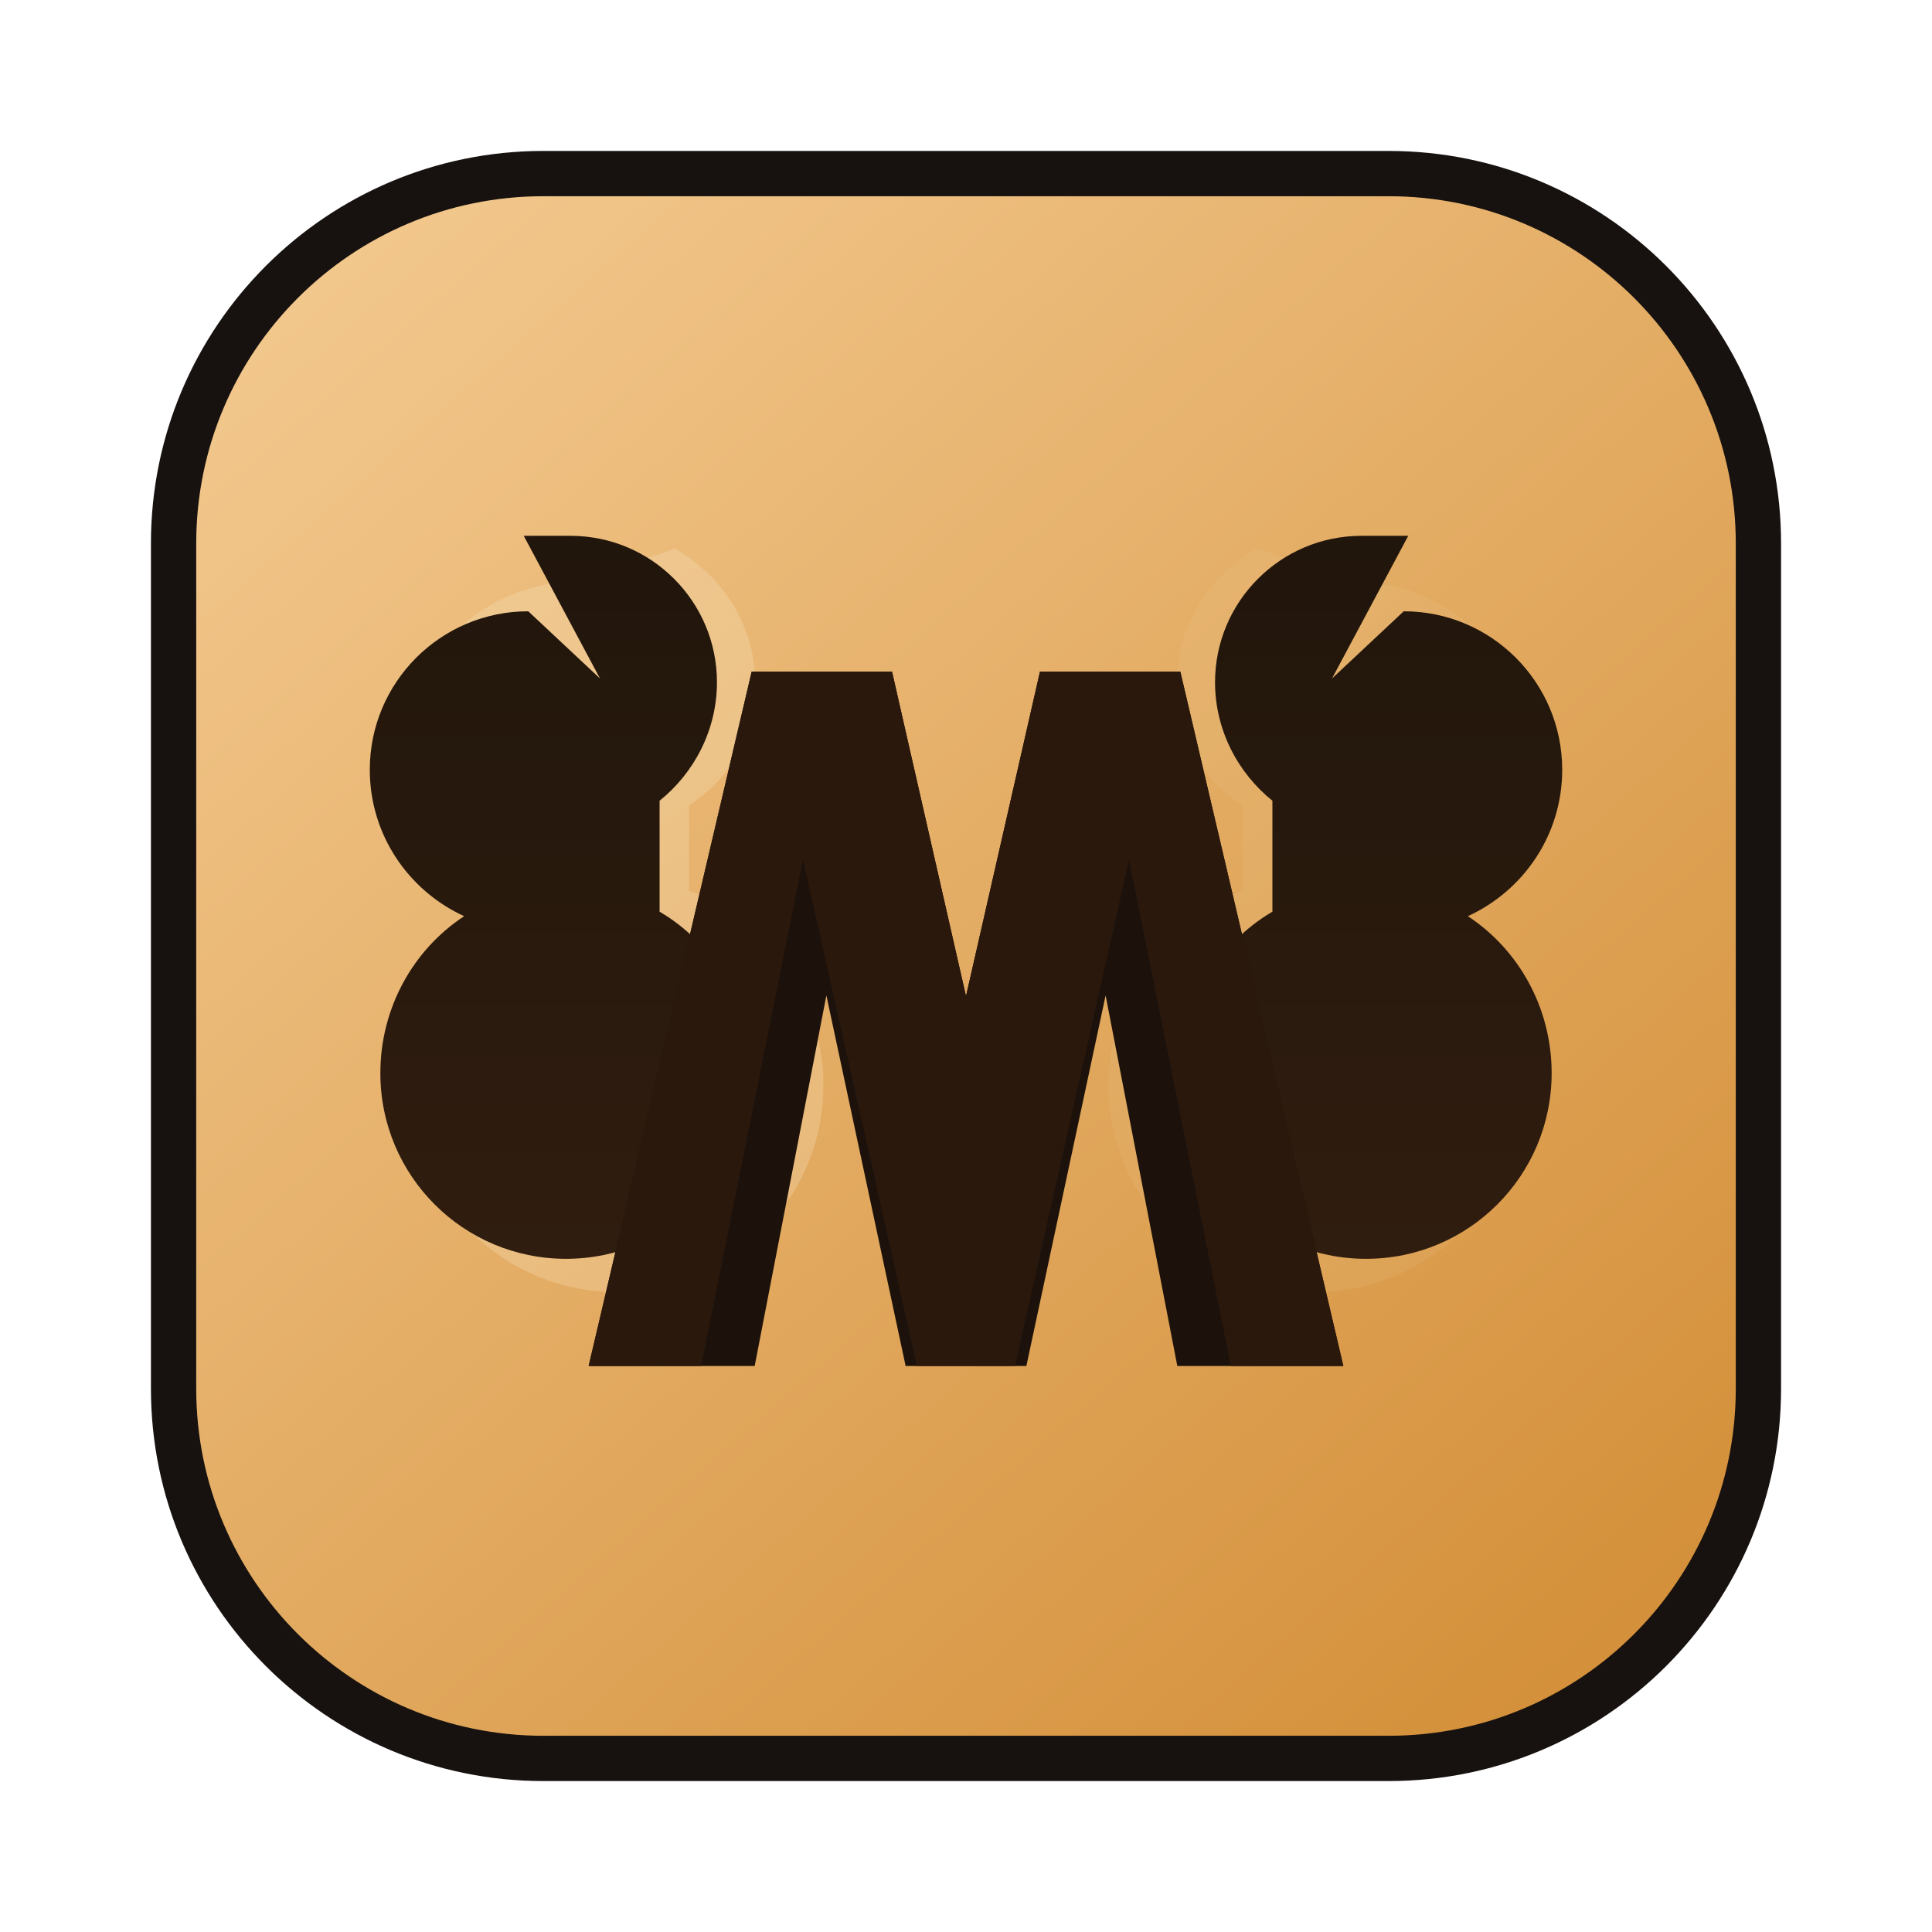
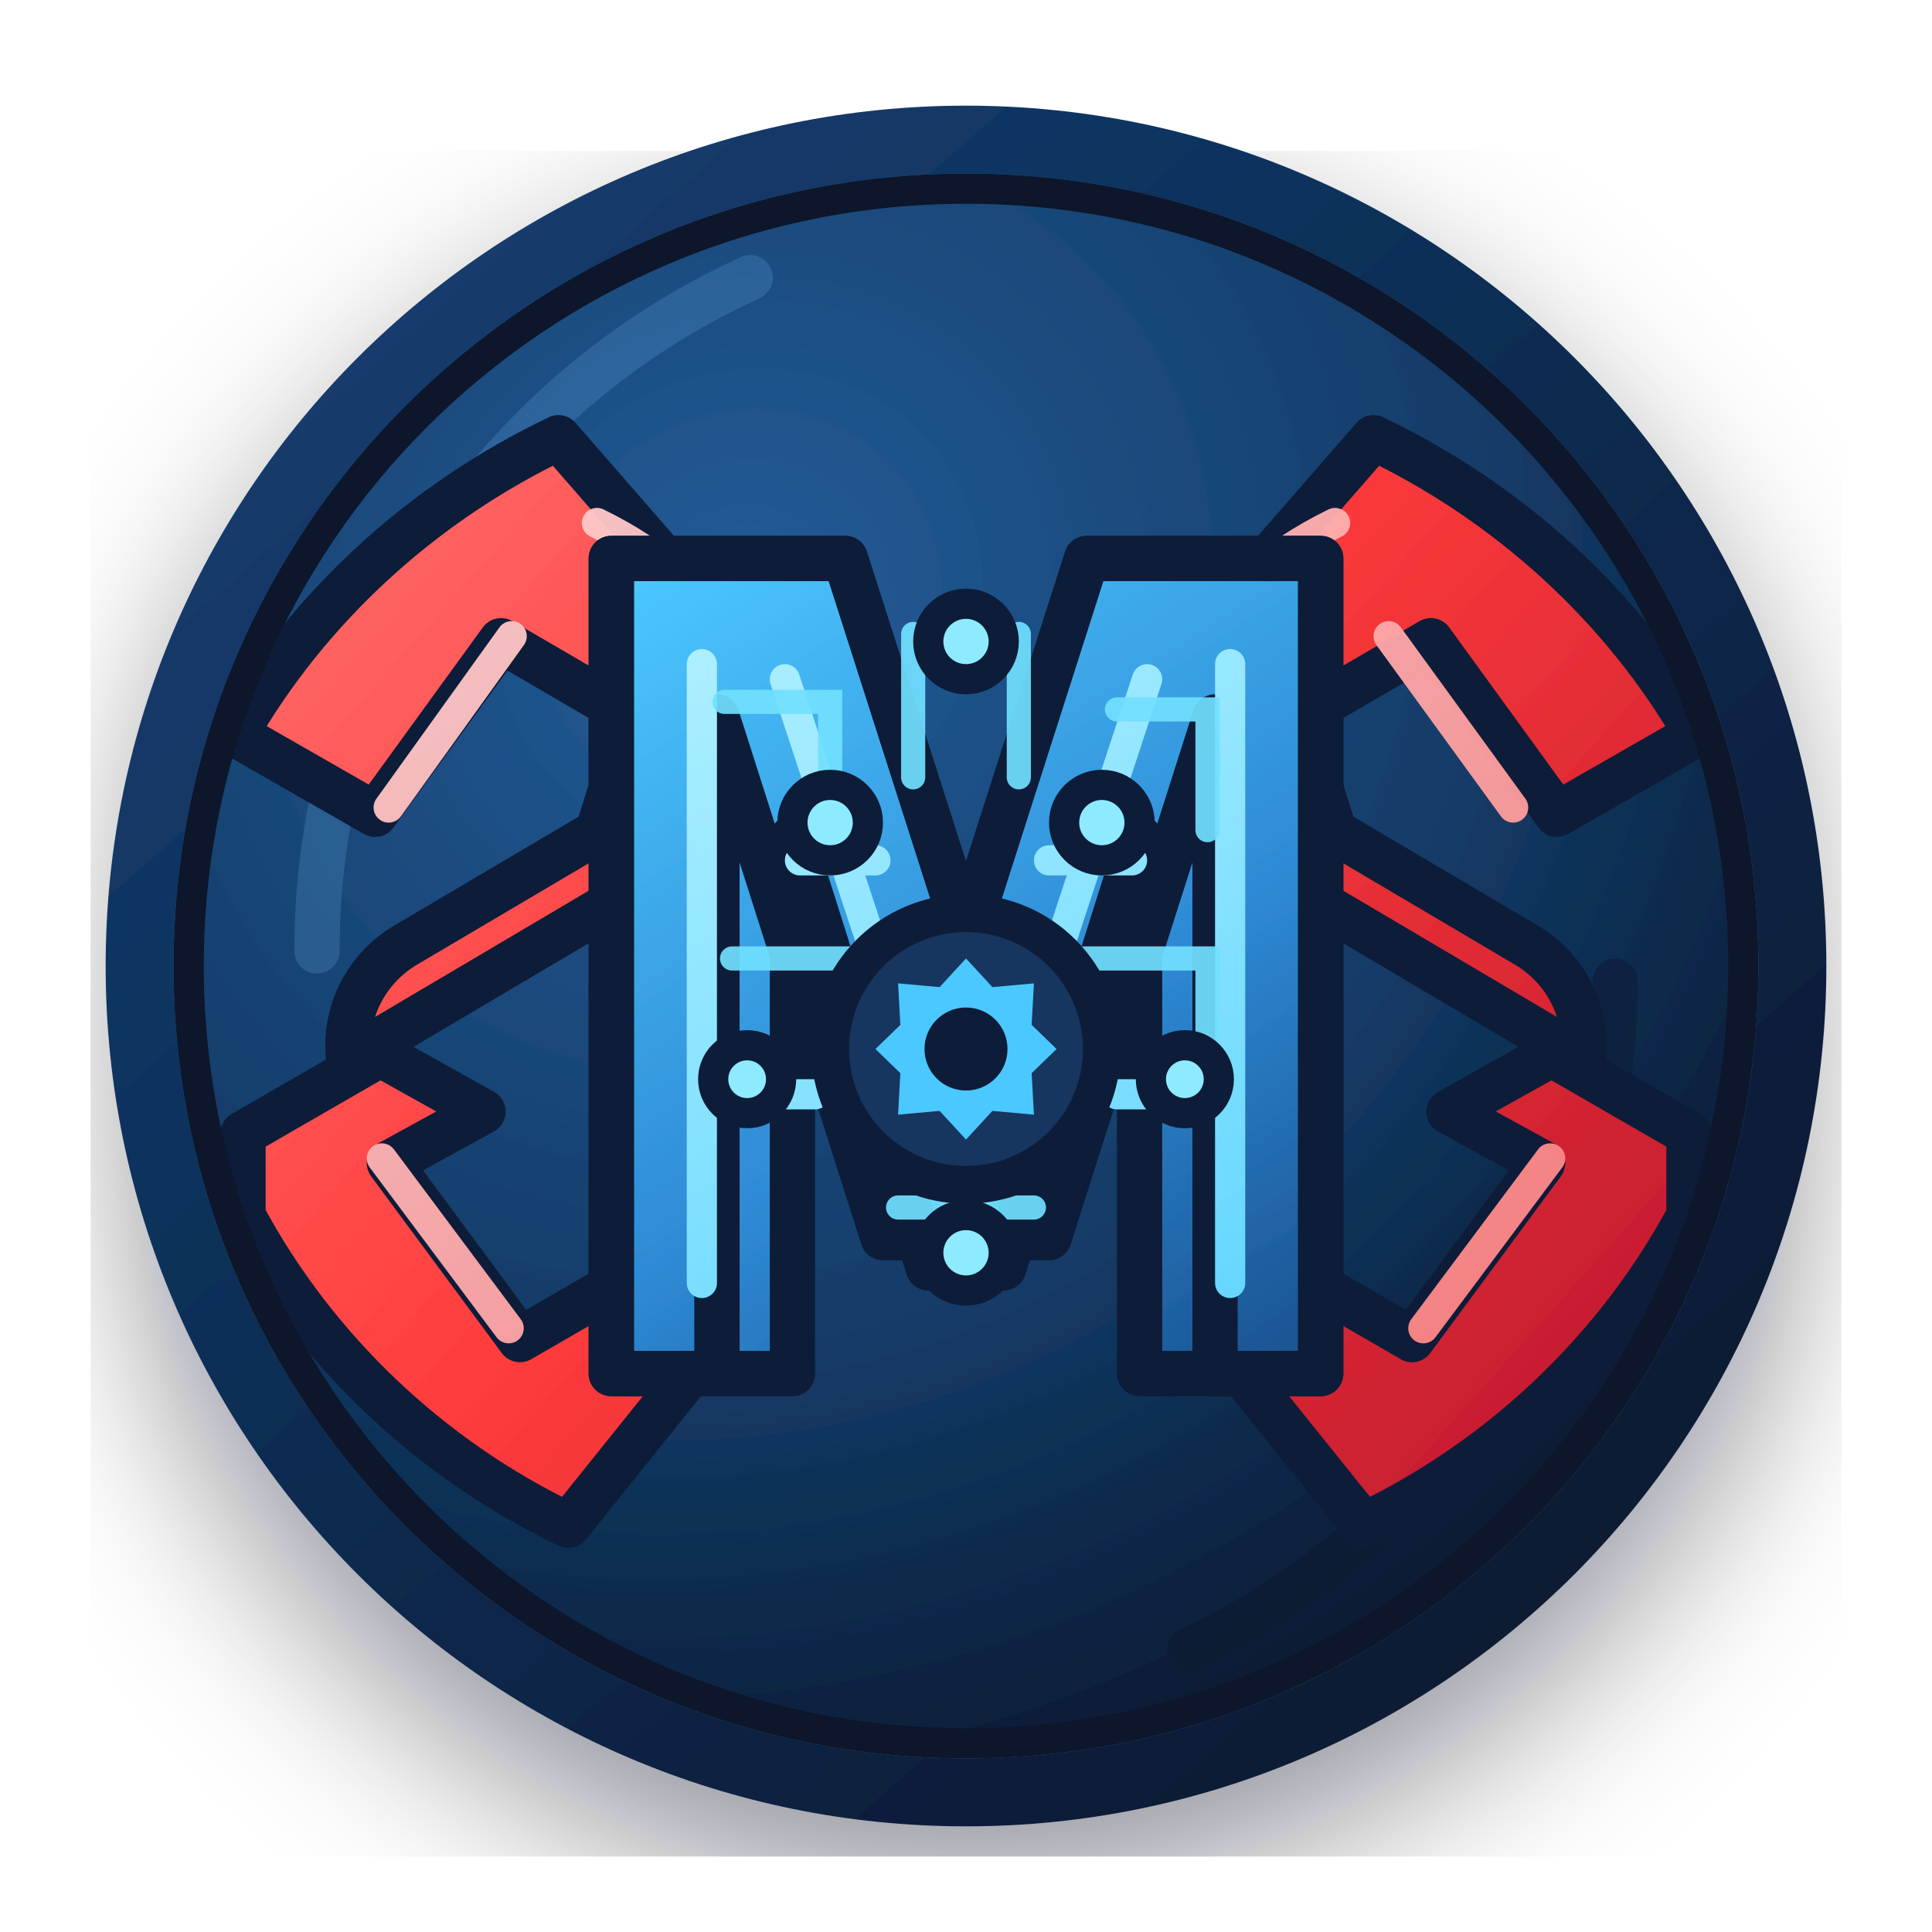
<svg xmlns="http://www.w3.org/2000/svg" width="256" height="256" viewBox="0 0 256 256" fill="none">
  <defs>
-     <linearGradient id="a" x1="40" y1="28" x2="216" y2="228" gradientUnits="userSpaceOnUse">
-       <stop stop-color="#f3c98f" />
-       <stop offset="1" stop-color="#d38e37" />
+     <radialGradient id="bg-core" cx="0" cy="0" r="1" gradientUnits="userSpaceOnUse" gradientTransform="translate(98 80) rotate(41.5) scale(156 168)">
+       <stop stop-color="#245C98" />
+       <stop offset="0.62" stop-color="#133B67" />
+       <stop offset="1" stop-color="#0A1C35" />
+     </radialGradient>
+     <linearGradient id="bg-rim" x1="40" y1="28" x2="216" y2="228" gradientUnits="userSpaceOnUse">
+       <stop stop-color="#143E71" />
+       <stop offset="1" stop-color="#07172E" />
    </linearGradient>
-     <linearGradient id="b" x1="128" y1="52" x2="128" y2="208" gradientUnits="userSpaceOnUse">
-       <stop stop-color="#1e140b" />
-       <stop offset="1" stop-color="#362010" />
+     <linearGradient id="claw-red" x1="53" y1="60" x2="201" y2="192" gradientUnits="userSpaceOnUse">
+       <stop stop-color="#FF6666" />
+       <stop offset="0.45" stop-color="#FF3C3C" />
+       <stop offset="1" stop-color="#C61D2F" />
    </linearGradient>
+     <linearGradient id="claw-red-edge" x1="72" y1="50" x2="188" y2="203" gradientUnits="userSpaceOnUse">
+       <stop stop-color="#FFD0D0" />
+       <stop offset="1" stop-color="#FF7F7F" />
+     </linearGradient>
+     <linearGradient id="m-body" x1="90" y1="70" x2="166" y2="190" gradientUnits="userSpaceOnUse">
+       <stop stop-color="#4CC8FF" />
+       <stop offset="0.58" stop-color="#2E89D4" />
+       <stop offset="1" stop-color="#184E8B" />
+     </linearGradient>
+     <linearGradient id="m-edge" x1="96" y1="64" x2="160" y2="197" gradientUnits="userSpaceOnUse">
+       <stop stop-color="#B8F3FF" />
+       <stop offset="1" stop-color="#59D2FF" />
+     </linearGradient>
+     <filter id="shadow" x="12" y="10" width="232" height="236" filterUnits="userSpaceOnUse" color-interpolation-filters="sRGB">
+       <feDropShadow dx="0" dy="10" stdDeviation="12" flood-color="#020814" flood-opacity="0.42" />
+     </filter>
  </defs>
-   <rect x="20" y="20" width="216" height="216" rx="52" fill="#17120f" />
-   <rect x="26" y="26" width="204" height="204" rx="46" fill="url(#a)" />
-   <path d="M77 77c-13.3 0-24 10.7-24 24 0 8.9 4.9 16.7 12.2 20.8-6.6 5-10.9 13-10.9 22 0 15.1 12.3 27.4 27.4 27.4s27.4-12.3 27.4-27.4c0-11.6-7.3-21.9-17.8-25.8v-11.3c5.3-3.3 8.8-9.2 8.8-15.9 0-7.6-4.1-14.4-10.7-18.1z" fill="#f8e4c3" fill-opacity=".28" />
-   <path d="M179 77c13.3 0 24 10.7 24 24 0 8.9-4.9 16.7-12.2 20.8 6.6 5 10.9 13 10.9 22 0 15.1-12.3 27.4-27.4 27.4s-27.4-12.3-27.4-27.4c0-11.6 7.3-21.9 17.8-25.8v-11.3c-5.3-3.3-8.8-9.2-8.8-15.9 0-7.6 4.1-14.4 10.7-18.1z" fill="#f8e4c3" fill-opacity=".08" />
-   <path d="M70 81c-11.6 0-21 9.4-21 21 0 8.6 5.1 16 12.5 19.4-6.7 4.4-11.1 12.1-11.1 20.8 0 13.6 11 24.6 24.6 24.6s24.6-11 24.6-24.6c0-9-4.9-17.1-12.2-21.4v-14.7c4.6-3.7 7.6-9.4 7.6-15.7C95 79.7 86.3 71 75.6 71h-6.2l10.1 18.9z" fill="url(#b)" />
-   <path d="M186 81c11.6 0 21 9.4 21 21 0 8.6-5.1 16-12.5 19.4 6.7 4.4 11.1 12.1 11.1 20.8 0 13.6-11 24.6-24.6 24.6s-24.6-11-24.6-24.6c0-9 4.9-17.1 12.2-21.4v-14.7c-4.6-3.7-7.6-9.4-7.6-15.7 0-10.7 8.7-19.4 19.4-19.4h6.2l-10.1 18.9z" fill="url(#b)" />
-   <path d="m78 181 21.6-92h18.6l9.8 43 9.8-43h18.6l21.6 92h-22l-9.5-49.1L136 181h-16l-10.5-49.1L100 181z" fill="#1c120b" />
-   <path d="m78 181 21.6-92h18.6l9.8 43 9.8-43h18.6l21.6 92h-14.9l-13.5-67.1-15.1 67.1h-13l-15.1-67.1L92.9 181z" fill="#2a180d" />
+   <g filter="url(#shadow)">
+     <circle cx="128" cy="128" r="114" fill="url(#bg-rim)" />
+     <circle cx="128" cy="128" r="104" fill="url(#bg-core)" />
+     <circle cx="128" cy="128" r="104" stroke="#376DA4" stroke-width="2" />
+     <path d="M42 126c0-39.6 23.5-73.8 57.4-89.2" stroke="#79C6FF" stroke-opacity=".18" stroke-width="6" stroke-linecap="round" />
+     <path d="M214 130c0 39.1-23 72.9-56.3 88.6" stroke="#061427" stroke-opacity=".34" stroke-width="6" stroke-linecap="round" />
+     <g fill="url(#claw-red)" stroke="#0B1D38" stroke-width="6" stroke-linejoin="round">
+       <path d="M74 58c-18 8.6-33.1 22.4-42.8 39.3l18.5 10.6 16.7-23 17.5 10.2-4.7 15.1-25.4 15c-5.3 3.1-8.3 9-7.6 15.1l39.6-23.4 10.5-33.3L74 58z" />
+       <path d="M32.2 161.1c9.5 17.7 24.7 32.2 43.1 41l22-27.4-11.8-6.8-16.6 9.6-17.3-23.4 12.4-6.8-13.6-7.6-18.2 10.5z" />
+       <path d="M182 58c18 8.6 33.1 22.4 42.8 39.3l-18.5 10.6-16.7-23-17.5 10.2 4.7 15.1 25.4 15c5.3 3.1 8.3 9 7.6 15.1l-39.6-23.4-10.5-33.3L182 58z" />
+       <path d="M223.8 161.1c-9.5 17.7-24.7 32.2-43.1 41l-22-27.4 11.8-6.8 16.6 9.6 17.3-23.4-12.4-6.8 13.6-7.6 18.2 10.5z" />
+     </g>
+     <g stroke="url(#claw-red-edge)" stroke-width="4" stroke-linecap="round" opacity=".95">
+       <path d="M67.8 84.3 51.5 107" />
+       <path d="m184 84.3 16.5 22.7" />
+       <path d="m50.6 153.5 16.8 22.5" />
+       <path d="m205.4 153.5-16.8 22.5" />
+       <path d="M90.4 76.8c-3.2-2.9-7-5.4-11.3-7.5" />
+       <path d="M165.6 76.8c3.2-2.9 7-5.4 11.3-7.5" />
+     </g>
+     <g stroke="#0B1D38" stroke-width="6" stroke-linejoin="round">
+       <path d="M81 182V74h31l16 50 16-50h31v108h-24V111l-18 57h-10l-18-57v71H81z" fill="url(#m-body)" />
+       <path d="M81 182V74h31l16 50 16-50h31v108h-14V95l-22 69h-22L95 95v87H81z" fill="none" />
+     </g>
+     <g stroke="url(#m-edge)" stroke-width="4" stroke-linecap="round" stroke-linejoin="round">
+       <path d="M93 170V88" />
+       <path d="M163 170V88" />
+       <path d="m104 90 24 73 24-73" />
+       <path d="M106 114h10" />
+       <path d="M139 114h11" />
+       <path d="M99 145h9" />
+       <path d="M148 145h9" />
+     </g>
+     <g stroke="#71DFFF" stroke-width="3.2" stroke-linecap="round" opacity=".92">
+       <path d="M96 93h14v18" />
+       <path d="M97 127h18v14" />
+       <path d="M148 94h12v16" />
+       <path d="M143 127h17v16" />
+       <path d="M121 84v19" />
+       <path d="M135 84v19" />
+       <path d="M128 148v18" />
+       <path d="M119 160h18" />
+     </g>
+     <g fill="#8EEBFF" stroke="#0B1D38" stroke-width="4">
+       <circle cx="110" cy="109" r="5" />
+       <circle cx="146" cy="109" r="5" />
+       <circle cx="128" cy="85" r="5" />
+       <circle cx="128" cy="166" r="5" />
+       <circle cx="157" cy="143" r="4.5" />
+       <circle cx="99" cy="143" r="4.5" />
+     </g>
+     <g transform="translate(128 139)">
+       <circle r="18" fill="#16345E" stroke="#0B1D38" stroke-width="5" />
+       <path d="M0-12 3.5-8.2 9-8.7 8.7-3.2 12 0 8.7 3.2 9 8.7 3.5 8.2 0 12-3.5 8.2-9 8.7-8.7 3.2-12 0-8.7-3.2-9-8.7-3.5-8.2 0-12Z" fill="#4CC8FF" />
+       <circle r="5.5" fill="#0B1D38" />
+     </g>
+     <circle cx="128" cy="128" r="103" stroke="#08172C" stroke-width="4" />
+   </g>
</svg>
